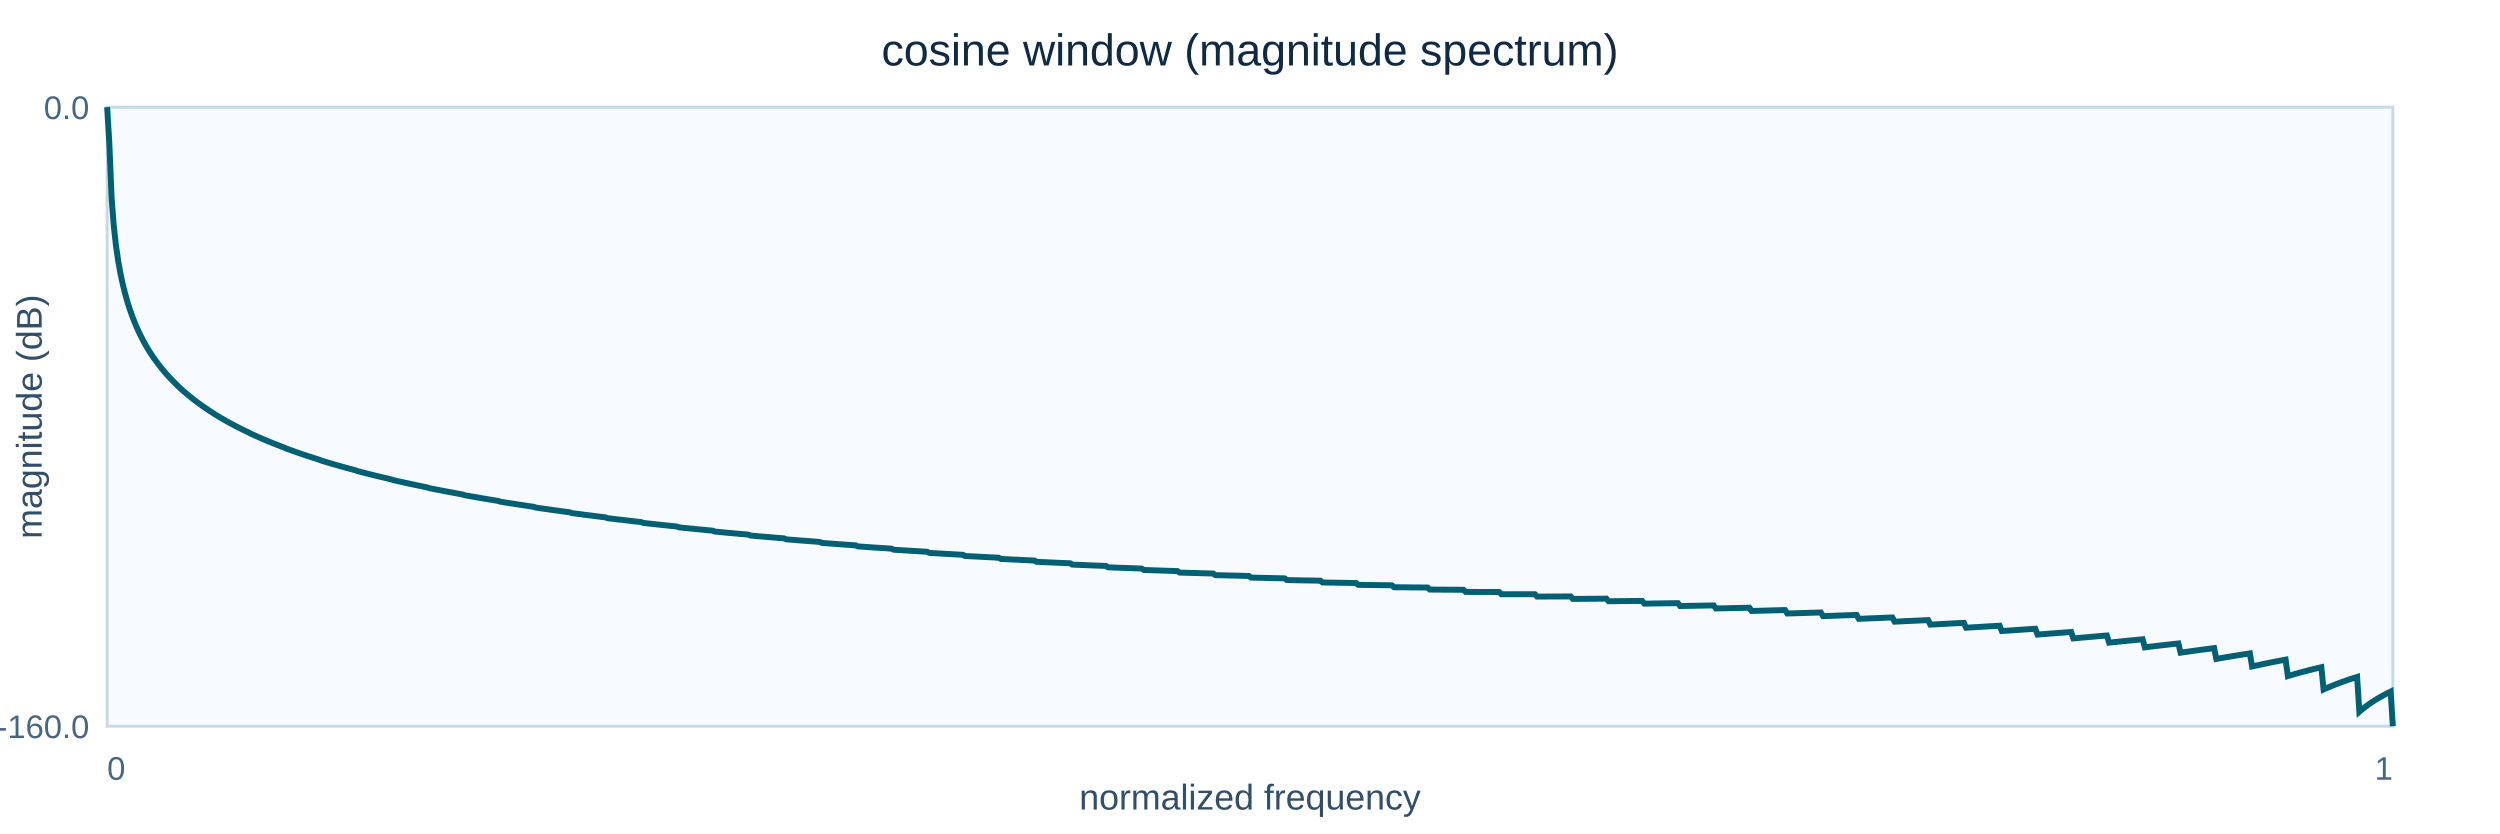
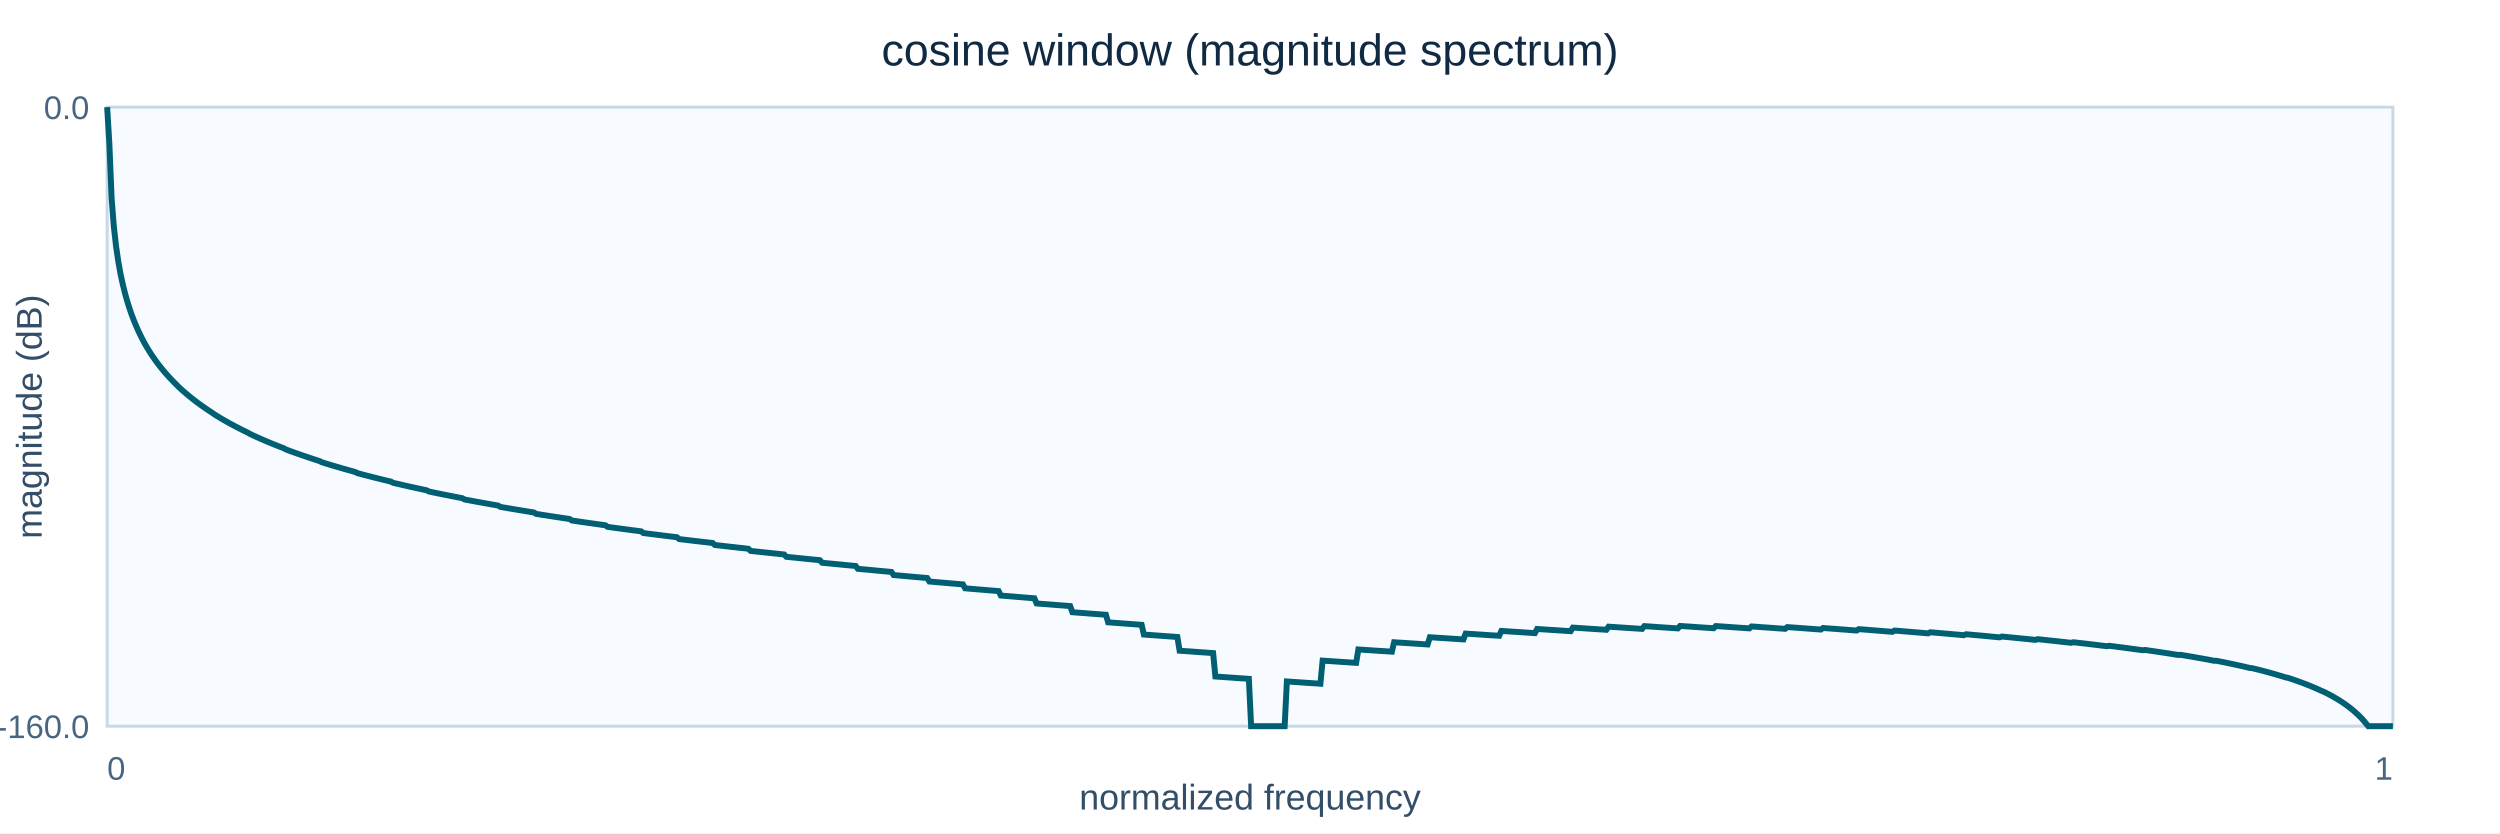
<svg xmlns="http://www.w3.org/2000/svg" width="840" height="280" viewBox="0 0 840 280">
  <rect x="0" y="0" width="840" height="280" fill="#ffffff" />
  <rect x="36" y="36" width="768" height="208" fill="#f7fbff" stroke="#c8d9e6" />
-   <polyline fill="none" stroke="#005f73" stroke-width="2" points="36.00,36.00 36.75,48.39 37.50,66.57 38.25,76.13 39.00,82.77 39.75,87.88 40.50,92.03 41.26,95.53 42.01,98.56 42.76,101.23 43.51,103.61 44.26,105.77 45.01,107.74 45.76,109.55 46.51,111.23 47.26,112.79 48.01,114.27 48.76,115.64 49.51,116.93 50.26,118.15 51.01,119.31 51.77,120.41 52.52,121.46 53.27,122.46 54.02,123.42 54.77,124.34 55.52,125.23 56.27,126.08 57.02,126.90 57.77,127.69 58.52,128.45 59.27,129.19 60.02,129.93 60.77,130.63 61.52,131.30 62.28,131.95 63.03,132.59 63.78,133.20 64.53,133.80 65.28,134.39 66.03,134.96 66.78,135.51 67.53,136.06 68.28,136.59 69.03,137.10 69.78,137.61 70.53,138.11 71.28,138.59 72.04,139.10 72.79,139.56 73.54,140.01 74.29,140.46 75.04,140.90 75.79,141.32 76.54,141.74 77.29,142.16 78.04,142.56 78.79,142.96 79.54,143.35 80.29,143.73 81.04,144.11 81.79,144.48 82.55,144.84 83.30,145.20 84.05,145.60 84.80,145.95 85.55,146.29 86.30,146.63 87.05,146.96 87.80,147.29 88.55,147.61 89.30,147.93 90.05,148.24 90.80,148.55 91.55,148.85 92.30,149.15 93.06,149.45 93.81,149.74 94.56,150.03 95.31,150.31 96.06,150.65 96.81,150.93 97.56,151.20 98.31,151.47 99.06,151.74 99.81,152.00 100.56,152.26 101.31,152.52 102.06,152.78 102.82,153.03 103.57,153.28 104.32,153.52 105.07,153.76 105.82,154.01 106.57,154.24 107.32,154.48 108.07,154.78 108.82,155.01 109.57,155.24 110.32,155.46 111.07,155.69 111.82,155.91 112.57,156.13 113.33,156.34 114.08,156.56 114.83,156.77 115.58,156.98 116.33,157.18 117.08,157.39 117.83,157.59 118.58,157.80 119.33,158.00 120.08,158.28 120.83,158.47 121.58,158.67 122.33,158.86 123.09,159.05 123.84,159.24 124.59,159.43 125.34,159.61 126.09,159.80 126.84,159.98 127.59,160.16 128.34,160.34 129.09,160.52 129.84,160.69 130.59,160.87 131.34,161.04 132.09,161.31 132.84,161.48 133.60,161.65 134.35,161.82 135.10,161.98 135.85,162.15 136.60,162.31 137.35,162.47 138.10,162.63 138.85,162.79 139.60,162.95 140.35,163.11 141.10,163.27 141.85,163.42 142.60,163.58 143.35,163.73 144.11,163.99 144.86,164.14 145.61,164.29 146.36,164.44 147.11,164.58 147.86,164.73 148.61,164.87 149.36,165.02 150.11,165.16 150.86,165.30 151.61,165.44 152.36,165.58 153.11,165.72 153.87,165.86 154.62,166.00 155.37,166.13 156.12,166.39 156.87,166.53 157.62,166.66 158.37,166.79 159.12,166.92 159.87,167.05 160.62,167.18 161.37,167.31 162.12,167.44 162.87,167.56 163.62,167.69 164.38,167.82 165.13,167.94 165.88,168.06 166.63,168.19 167.38,168.31 168.13,168.57 168.88,168.69 169.63,168.81 170.38,168.93 171.13,169.05 171.88,169.16 172.63,169.28 173.38,169.40 174.13,169.51 174.89,169.63 175.64,169.74 176.39,169.85 177.14,169.97 177.89,170.08 178.64,170.19 179.39,170.30 180.14,170.56 180.89,170.67 181.64,170.78 182.39,170.89 183.14,170.99 183.89,171.10 184.65,171.21 185.40,171.31 186.15,171.42 186.90,171.52 187.65,171.62 188.40,171.73 189.15,171.83 189.90,171.93 190.65,172.03 191.40,172.13 192.15,172.40 192.90,172.50 193.65,172.60 194.40,172.70 195.16,172.79 195.91,172.89 196.66,172.99 197.41,173.08 198.16,173.18 198.91,173.27 199.66,173.37 200.41,173.46 201.16,173.56 201.91,173.65 202.66,173.74 203.41,173.83 204.16,174.11 204.91,174.20 205.67,174.29 206.42,174.38 207.17,174.47 207.92,174.56 208.67,174.64 209.42,174.73 210.17,174.82 210.92,174.91 211.67,174.99 212.42,175.08 213.17,175.17 213.92,175.25 214.67,175.34 215.43,175.42 216.18,175.70 216.93,175.79 217.68,175.87 218.43,175.95 219.18,176.03 219.93,176.11 220.68,176.20 221.43,176.28 222.18,176.36 222.93,176.44 223.68,176.52 224.43,176.59 225.18,176.67 225.94,176.75 226.69,176.83 227.44,176.91 228.19,177.20 228.94,177.28 229.69,177.35 230.44,177.43 231.19,177.50 231.94,177.58 232.69,177.65 233.44,177.73 234.19,177.80 234.94,177.87 235.70,177.95 236.45,178.02 237.20,178.09 237.95,178.17 238.70,178.24 239.45,178.31 240.20,178.61 240.95,178.68 241.70,178.75 242.45,178.82 243.20,178.89 243.95,178.96 244.70,179.03 245.45,179.10 246.21,179.17 246.96,179.23 247.71,179.30 248.46,179.37 249.21,179.44 249.96,179.50 250.71,179.57 251.46,179.64 252.21,179.95 252.96,180.01 253.71,180.08 254.46,180.14 255.21,180.21 255.96,180.27 256.72,180.33 257.47,180.40 258.22,180.46 258.97,180.52 259.72,180.59 260.47,180.65 261.22,180.71 261.97,180.77 262.72,180.83 263.47,180.90 264.22,181.22 264.97,181.28 265.72,181.34 266.48,181.40 267.23,181.46 267.98,181.52 268.73,181.58 269.48,181.63 270.23,181.69 270.98,181.75 271.73,181.81 272.48,181.87 273.23,181.92 273.98,181.98 274.73,182.04 275.48,182.10 276.23,182.43 276.99,182.49 277.74,182.54 278.49,182.60 279.24,182.65 279.99,182.71 280.74,182.76 281.49,182.82 282.24,182.87 282.99,182.92 283.74,182.98 284.49,183.03 285.24,183.08 285.99,183.14 286.74,183.19 287.50,183.24 288.25,183.59 289.00,183.64 289.75,183.69 290.50,183.74 291.25,183.80 292.00,183.85 292.75,183.90 293.50,183.95 294.25,184.00 295.00,184.05 295.75,184.10 296.50,184.14 297.26,184.19 298.01,184.24 298.76,184.29 299.51,184.34 300.26,184.70 301.01,184.75 301.76,184.80 302.51,184.84 303.26,184.89 304.01,184.94 304.76,184.98 305.51,185.03 306.26,185.08 307.01,185.12 307.77,185.17 308.52,185.21 309.27,185.26 310.02,185.31 310.77,185.35 311.52,185.40 312.27,185.77 313.02,185.82 313.77,185.86 314.52,185.90 315.27,185.95 316.02,185.99 316.77,186.03 317.52,186.08 318.28,186.12 319.03,186.16 319.78,186.20 320.53,186.25 321.28,186.29 322.03,186.33 322.78,186.37 323.53,186.41 324.28,186.81 325.03,186.85 325.78,186.89 326.53,186.93 327.28,186.97 328.04,187.00 328.79,187.04 329.54,187.08 330.29,187.12 331.04,187.16 331.79,187.20 332.54,187.24 333.29,187.28 334.04,187.32 334.79,187.36 335.54,187.39 336.29,187.80 337.04,187.84 337.79,187.88 338.55,187.91 339.30,187.95 340.05,187.99 340.80,188.02 341.55,188.06 342.30,188.09 343.05,188.13 343.80,188.17 344.55,188.20 345.30,188.24 346.05,188.27 346.80,188.31 347.55,188.34 348.30,188.77 349.06,188.80 349.81,188.84 350.56,188.87 351.31,188.90 352.06,188.94 352.81,188.97 353.56,189.00 354.31,189.04 355.06,189.07 355.81,189.10 356.56,189.14 357.31,189.17 358.06,189.20 358.82,189.23 359.57,189.26 360.32,189.71 361.07,189.74 361.82,189.77 362.57,189.80 363.32,189.83 364.07,189.86 364.82,189.89 365.57,189.92 366.32,189.95 367.07,189.98 367.82,190.01 368.57,190.04 369.33,190.07 370.08,190.10 370.83,190.13 371.58,190.16 372.33,190.62 373.08,190.65 373.83,190.68 374.58,190.71 375.33,190.73 376.08,190.76 376.83,190.79 377.58,190.82 378.33,190.84 379.09,190.87 379.84,190.90 380.59,190.92 381.34,190.95 382.09,190.98 382.84,191.00 383.59,191.03 384.34,191.51 385.09,191.54 385.84,191.56 386.59,191.59 387.34,191.61 388.09,191.64 388.84,191.66 389.60,191.69 390.35,191.71 391.10,191.74 391.85,191.76 392.60,191.79 393.35,191.81 394.10,191.83 394.85,191.86 395.60,191.88 396.35,192.38 397.10,192.41 397.85,192.43 398.60,192.45 399.35,192.47 400.11,192.50 400.86,192.52 401.61,192.54 402.36,192.56 403.11,192.58 403.86,192.61 404.61,192.63 405.36,192.65 406.11,192.67 406.86,192.69 407.61,192.71 408.36,193.24 409.11,193.26 409.87,193.28 410.62,193.30 411.37,193.32 412.12,193.34 412.87,193.36 413.62,193.38 414.37,193.39 415.12,193.41 415.87,193.43 416.62,193.45 417.37,193.47 418.12,193.49 418.87,193.51 419.62,193.53 420.38,194.08 421.13,194.09 421.88,194.11 422.63,194.13 423.38,194.14 424.13,194.16 424.88,194.18 425.63,194.19 426.38,194.21 427.13,194.23 427.88,194.25 428.63,194.26 429.38,194.28 430.13,194.30 430.89,194.31 431.64,194.33 432.39,194.90 433.14,194.91 433.89,194.93 434.64,194.94 435.39,194.96 436.14,194.97 436.89,194.99 437.64,195.00 438.39,195.02 439.14,195.03 439.89,195.04 440.65,195.06 441.40,195.07 442.15,195.09 442.90,195.10 443.65,195.12 444.40,195.71 445.15,195.72 445.90,195.74 446.65,195.75 447.40,195.76 448.15,195.77 448.90,195.78 449.65,195.80 450.40,195.81 451.16,195.82 451.91,195.83 452.66,195.84 453.41,195.86 454.16,195.87 454.91,195.88 455.66,195.89 456.41,196.51 457.16,196.52 457.91,196.53 458.66,196.54 459.41,196.55 460.16,196.56 460.91,196.57 461.67,196.58 462.42,196.59 463.17,196.60 463.92,196.61 464.67,196.62 465.42,196.63 466.17,196.64 466.92,196.65 467.67,196.66 468.42,197.31 469.17,197.32 469.92,197.32 470.67,197.33 471.43,197.34 472.18,197.34 472.93,197.35 473.68,197.36 474.43,197.37 475.18,197.37 475.93,197.38 476.68,197.39 477.43,197.39 478.18,197.40 478.93,197.41 479.68,197.42 480.43,198.10 481.18,198.10 481.94,198.11 482.69,198.11 483.44,198.12 484.19,198.12 484.94,198.13 485.69,198.13 486.44,198.14 487.19,198.14 487.94,198.14 488.69,198.15 489.44,198.15 490.19,198.16 490.94,198.16 491.70,198.17 492.45,198.88 493.20,198.88 493.95,198.89 494.70,198.89 495.45,198.89 496.20,198.89 496.95,198.90 497.70,198.90 498.45,198.90 499.20,198.90 499.95,198.90 500.70,198.91 501.45,198.91 502.21,198.91 502.96,198.91 503.71,198.92 504.46,199.66 505.21,199.66 505.96,199.66 506.71,199.66 507.46,199.66 508.21,199.66 508.96,199.66 509.71,199.66 510.46,199.66 511.21,199.66 511.96,199.66 512.72,199.66 513.47,199.66 514.22,199.66 514.97,199.66 515.72,199.66 516.47,200.45 517.22,200.44 517.97,200.44 518.72,200.44 519.47,200.44 520.22,200.43 520.97,200.43 521.72,200.43 522.48,200.43 523.23,200.42 523.98,200.42 524.73,200.42 525.48,200.41 526.23,200.41 526.98,200.41 527.73,200.41 528.48,201.23 529.23,201.23 529.98,201.22 530.73,201.22 531.48,201.21 532.23,201.21 532.99,201.20 533.74,201.19 534.49,201.19 535.24,201.18 535.99,201.18 536.74,201.17 537.49,201.17 538.24,201.16 538.99,201.16 539.74,201.15 540.49,202.02 541.24,202.01 541.99,202.01 542.74,202.00 543.50,201.99 544.25,201.98 545.00,201.97 545.75,201.97 546.50,201.96 547.25,201.95 548.00,201.94 548.75,201.93 549.50,201.93 550.25,201.92 551.00,201.91 551.75,201.90 552.50,202.82 553.26,202.81 554.01,202.80 554.76,202.79 555.51,202.77 556.26,202.76 557.01,202.75 557.76,202.74 558.51,202.73 559.26,202.72 560.01,202.71 560.76,202.70 561.51,202.69 562.26,202.68 563.01,202.67 563.77,202.66 564.52,203.62 565.27,203.61 566.02,203.60 566.77,203.58 567.52,203.57 568.27,203.56 569.02,203.54 569.77,203.53 570.52,203.52 571.27,203.50 572.02,203.49 572.77,203.48 573.52,203.46 574.28,203.45 575.03,203.44 575.78,203.42 576.53,204.44 577.28,204.43 578.03,204.41 578.78,204.39 579.53,204.38 580.28,204.36 581.03,204.34 581.78,204.33 582.53,204.31 583.28,204.29 584.04,204.28 584.79,204.26 585.54,204.25 586.29,204.23 587.04,204.21 587.79,204.20 588.54,205.28 589.29,205.26 590.04,205.24 590.79,205.22 591.54,205.20 592.29,205.18 593.04,205.16 593.79,205.14 594.55,205.12 595.30,205.10 596.05,205.08 596.80,205.06 597.55,205.04 598.30,205.02 599.05,205.00 599.80,204.99 600.55,206.14 601.30,206.11 602.05,206.09 602.80,206.07 603.55,206.04 604.30,206.02 605.06,206.00 605.81,205.97 606.56,205.95 607.31,205.93 608.06,205.90 608.81,205.88 609.56,205.86 610.31,205.84 611.06,205.81 611.81,205.79 612.56,207.02 613.31,206.99 614.06,206.96 614.82,206.94 615.57,206.91 616.32,206.88 617.07,206.86 617.82,206.83 618.57,206.80 619.32,206.78 620.07,206.75 620.82,206.72 621.57,206.70 622.32,206.67 623.07,206.65 623.82,206.62 624.57,207.93 625.33,207.90 626.08,207.87 626.83,207.84 627.58,207.80 628.33,207.77 629.08,207.74 629.83,207.71 630.58,207.68 631.33,207.65 632.08,207.62 632.83,207.59 633.58,207.56 634.33,207.53 635.09,207.50 635.84,207.47 636.59,208.88 637.34,208.84 638.09,208.81 638.84,208.77 639.59,208.73 640.34,208.70 641.09,208.66 641.84,208.63 642.59,208.60 643.34,208.56 644.09,208.53 644.84,208.49 645.60,208.46 646.35,208.42 647.10,208.39 647.85,208.36 648.60,209.87 649.35,209.83 650.10,209.79 650.85,209.75 651.60,209.71 652.35,209.67 653.10,209.63 653.85,209.59 654.60,209.55 655.35,209.51 656.11,209.47 656.86,209.43 657.61,209.39 658.36,209.36 659.11,209.32 659.86,209.28 660.61,210.91 661.36,210.87 662.11,210.82 662.86,210.78 663.61,210.73 664.36,210.69 665.11,210.64 665.87,210.60 666.62,210.55 667.37,210.51 668.12,210.46 668.87,210.42 669.62,210.38 670.37,210.33 671.12,210.29 671.87,210.25 672.62,212.03 673.37,211.97 674.12,211.92 674.87,211.87 675.62,211.82 676.38,211.77 677.13,211.71 677.88,211.66 678.63,211.61 679.38,211.56 680.13,211.51 680.88,211.46 681.63,211.41 682.38,211.37 683.13,211.32 683.88,211.27 684.63,213.22 685.38,213.16 686.13,213.10 686.89,213.04 687.64,212.98 688.39,212.92 689.14,212.86 689.89,212.81 690.64,212.75 691.39,212.69 692.14,212.63 692.89,212.58 693.64,212.52 694.39,212.47 695.14,212.41 695.89,212.36 696.65,214.51 697.40,214.44 698.15,214.37 698.90,214.30 699.65,214.24 700.40,214.17 701.15,214.10 701.90,214.04 702.65,213.97 703.40,213.91 704.15,213.84 704.90,213.78 705.65,213.71 706.40,213.65 707.16,213.59 707.91,213.53 708.66,215.93 709.41,215.85 710.16,215.77 710.91,215.69 711.66,215.61 712.41,215.54 713.16,215.46 713.91,215.38 714.66,215.31 715.41,215.23 716.16,215.16 716.91,215.09 717.67,215.01 718.42,214.94 719.17,214.87 719.92,214.80 720.67,217.51 721.42,217.41 722.17,217.32 722.92,217.23 723.67,217.14 724.42,217.05 725.17,216.96 725.92,216.87 726.67,216.79 727.43,216.70 728.18,216.62 728.93,216.53 729.68,216.45 730.43,216.36 731.18,216.28 731.93,216.20 732.68,219.30 733.43,219.19 734.18,219.09 734.93,218.98 735.68,218.87 736.43,218.77 737.18,218.66 737.94,218.56 738.69,218.45 739.44,218.35 740.19,218.25 740.94,218.15 741.69,218.05 742.44,217.96 743.19,217.86 743.94,217.76 744.69,221.40 745.44,221.27 746.19,221.14 746.94,221.00 747.70,220.88 748.45,220.75 749.20,220.62 749.95,220.50 750.70,220.37 751.45,220.25 752.20,220.13 752.95,220.01 753.70,219.90 754.45,219.78 755.20,219.66 755.95,219.55 756.70,223.94 757.45,223.77 758.21,223.60 758.96,223.44 759.71,223.28 760.46,223.12 761.21,222.96 761.96,222.81 762.71,222.65 763.46,222.50 764.21,222.36 764.96,222.21 765.71,222.07 766.46,221.92 767.21,221.78 767.96,221.64 768.72,227.17 769.47,226.94 770.22,226.72 770.97,226.50 771.72,226.29 772.47,226.08 773.22,225.88 773.97,225.68 774.72,225.48 775.47,225.28 776.22,225.09 776.97,224.91 777.72,224.72 778.48,224.54 779.23,224.36 779.98,224.19 780.73,231.66 781.48,231.32 782.23,231.00 782.98,230.68 783.73,230.37 784.48,230.07 785.23,229.78 785.98,229.50 786.73,229.22 787.48,228.95 788.23,228.68 788.99,228.42 789.74,228.17 790.49,227.93 791.24,227.68 791.99,227.45 792.74,239.16 793.49,238.52 794.24,237.91 794.99,237.33 795.74,236.78 796.49,236.25 797.24,235.75 797.99,235.27 798.74,234.81 799.50,234.37 800.25,233.94 801.00,233.53 801.75,233.14 802.50,232.75 803.25,232.38 804.00,244.00" />
+   <polyline fill="none" stroke="#005f73" stroke-width="2" points="36.00,36.00 36.75,48.41 37.50,66.58 38.25,76.15 39.00,82.78 39.75,87.89 40.50,92.04 41.26,95.54 42.01,98.57 42.76,101.24 43.51,103.63 44.26,105.78 45.01,107.75 45.76,109.56 46.51,111.24 47.26,112.80 48.01,114.29 48.76,115.66 49.51,116.95 50.26,118.17 51.01,119.33 51.77,120.43 52.52,121.49 53.27,122.49 54.02,123.45 54.77,124.37 55.52,125.26 56.27,126.11 57.02,126.93 57.77,127.72 58.52,128.49 59.27,129.23 60.02,130.00 60.77,130.69 61.52,131.37 62.28,132.02 63.03,132.66 63.78,133.28 64.53,133.88 65.28,134.47 66.03,135.04 66.78,135.60 67.53,136.14 68.28,136.67 69.03,137.19 69.78,137.70 70.53,138.19 71.28,138.68 72.04,139.23 72.79,139.70 73.54,140.15 74.29,140.60 75.04,141.04 75.79,141.47 76.54,141.89 77.29,142.31 78.04,142.71 78.79,143.11 79.54,143.51 80.29,143.89 81.04,144.27 81.79,144.65 82.55,145.01 83.30,145.38 84.05,145.83 84.80,146.18 85.55,146.53 86.30,146.87 87.05,147.20 87.80,147.53 88.55,147.86 89.30,148.18 90.05,148.50 90.80,148.81 91.55,149.12 92.30,149.42 93.06,149.72 93.81,150.01 94.56,150.31 95.31,150.59 96.06,151.01 96.81,151.29 97.56,151.57 98.31,151.84 99.06,152.11 99.81,152.38 100.56,152.64 101.31,152.91 102.06,153.16 102.82,153.42 103.57,153.67 104.32,153.92 105.07,154.17 105.82,154.42 106.57,154.66 107.32,154.90 108.07,155.29 108.82,155.53 109.57,155.76 110.32,155.99 111.07,156.22 111.82,156.44 112.57,156.66 113.33,156.89 114.08,157.10 114.83,157.32 115.58,157.54 116.33,157.75 117.08,157.96 117.83,158.17 118.58,158.38 119.33,158.58 120.08,158.97 120.83,159.17 121.58,159.37 122.33,159.57 123.09,159.77 123.84,159.96 124.59,160.15 125.34,160.35 126.09,160.54 126.84,160.72 127.59,160.91 128.34,161.10 129.09,161.28 129.84,161.46 130.59,161.64 131.34,161.82 132.09,162.22 132.84,162.40 133.60,162.57 134.35,162.74 135.10,162.92 135.85,163.09 136.60,163.26 137.35,163.43 138.10,163.60 138.85,163.76 139.60,163.93 140.35,164.09 141.10,164.25 141.85,164.42 142.60,164.58 143.35,164.74 144.11,165.14 144.86,165.30 145.61,165.46 146.36,165.61 147.11,165.77 147.86,165.92 148.61,166.07 149.36,166.22 150.11,166.37 150.86,166.52 151.61,166.67 152.36,166.82 153.11,166.97 153.87,167.11 154.62,167.26 155.37,167.40 156.12,167.83 156.87,167.97 157.62,168.11 158.37,168.25 159.12,168.39 159.87,168.53 160.62,168.66 161.37,168.80 162.12,168.94 162.87,169.07 163.62,169.21 164.38,169.34 165.13,169.48 165.88,169.61 166.63,169.74 167.38,169.87 168.13,170.32 168.88,170.45 169.63,170.58 170.38,170.70 171.13,170.83 171.88,170.96 172.63,171.08 173.38,171.21 174.13,171.33 174.89,171.46 175.64,171.58 176.39,171.70 177.14,171.83 177.89,171.95 178.64,172.07 179.39,172.19 180.14,172.66 180.89,172.78 181.64,172.90 182.39,173.02 183.14,173.13 183.89,173.25 184.65,173.37 185.40,173.48 186.15,173.60 186.90,173.71 187.65,173.83 188.40,173.94 189.15,174.05 189.90,174.16 190.65,174.28 191.40,174.39 192.15,174.89 192.90,175.00 193.65,175.11 194.40,175.22 195.16,175.33 195.91,175.44 196.66,175.54 197.41,175.65 198.16,175.76 198.91,175.86 199.66,175.97 200.41,176.08 201.16,176.18 201.91,176.29 202.66,176.39 203.41,176.49 204.16,177.03 204.91,177.13 205.67,177.24 206.42,177.34 207.17,177.44 207.92,177.54 208.67,177.64 209.42,177.74 210.17,177.84 210.92,177.94 211.67,178.04 212.42,178.14 213.17,178.23 213.92,178.33 214.67,178.43 215.43,178.53 216.18,179.10 216.93,179.20 217.68,179.30 218.43,179.39 219.18,179.49 219.93,179.58 220.68,179.67 221.43,179.77 222.18,179.86 222.93,179.96 223.68,180.05 224.43,180.14 225.18,180.23 225.94,180.33 226.69,180.42 227.44,180.51 228.19,181.13 228.94,181.22 229.69,181.31 230.44,181.40 231.19,181.49 231.94,181.58 232.69,181.67 233.44,181.76 234.19,181.84 234.94,181.93 235.70,182.02 236.45,182.11 237.20,182.19 237.95,182.28 238.70,182.37 239.45,182.45 240.20,183.12 240.95,183.21 241.70,183.29 242.45,183.38 243.20,183.46 243.95,183.55 244.70,183.63 245.45,183.72 246.21,183.80 246.96,183.88 247.71,183.97 248.46,184.05 249.21,184.13 249.96,184.21 250.71,184.30 251.46,184.38 252.21,185.10 252.96,185.19 253.71,185.27 254.46,185.35 255.21,185.43 255.96,185.51 256.72,185.59 257.47,185.67 258.22,185.75 258.97,185.83 259.72,185.90 260.47,185.98 261.22,186.06 261.97,186.14 262.72,186.22 263.47,186.30 264.22,187.09 264.97,187.16 265.72,187.24 266.48,187.32 267.23,187.39 267.98,187.47 268.73,187.55 269.48,187.62 270.23,187.70 270.98,187.77 271.73,187.85 272.48,187.92 273.23,188.00 273.98,188.07 274.73,188.15 275.48,188.22 276.23,189.09 276.99,189.16 277.74,189.23 278.49,189.31 279.24,189.38 279.99,189.45 280.74,189.53 281.49,189.60 282.24,189.67 282.99,189.74 283.74,189.82 284.49,189.89 285.24,189.96 285.99,190.03 286.74,190.10 287.50,190.17 288.25,191.12 289.00,191.19 289.75,191.26 290.50,191.33 291.25,191.40 292.00,191.47 292.75,191.54 293.50,191.61 294.25,191.68 295.00,191.75 295.75,191.82 296.50,191.89 297.26,191.96 298.01,192.03 298.76,192.10 299.51,192.17 300.26,193.21 301.01,193.28 301.76,193.35 302.51,193.42 303.26,193.48 304.01,193.55 304.76,193.62 305.51,193.69 306.26,193.75 307.01,193.82 307.77,193.89 308.52,193.95 309.27,194.02 310.02,194.09 310.77,194.15 311.52,194.22 312.27,195.39 313.02,195.45 313.77,195.52 314.52,195.58 315.27,195.65 316.02,195.71 316.77,195.78 317.52,195.84 318.28,195.91 319.03,195.97 319.78,196.04 320.53,196.10 321.28,196.16 322.03,196.23 322.78,196.29 323.53,196.35 324.28,197.67 325.03,197.73 325.78,197.80 326.53,197.86 327.28,197.92 328.04,197.99 328.79,198.05 329.54,198.11 330.29,198.17 331.04,198.24 331.79,198.30 332.54,198.36 333.29,198.42 334.04,198.48 334.79,198.55 335.54,198.61 336.29,200.11 337.04,200.17 337.79,200.23 338.55,200.29 339.30,200.35 340.05,200.41 340.80,200.47 341.55,200.54 342.30,200.60 343.05,200.66 343.80,200.72 344.55,200.78 345.30,200.84 346.05,200.90 346.80,200.96 347.55,201.02 348.30,202.76 349.06,202.82 349.81,202.88 350.56,202.94 351.31,202.99 352.06,203.05 352.81,203.11 353.56,203.17 354.31,203.23 355.06,203.29 355.81,203.35 356.56,203.41 357.31,203.46 358.06,203.52 358.82,203.58 359.57,203.64 360.32,205.71 361.07,205.76 361.82,205.82 362.57,205.88 363.32,205.94 364.07,205.99 364.82,206.05 365.57,206.11 366.32,206.17 367.07,206.22 367.82,206.28 368.57,206.34 369.33,206.39 370.08,206.45 370.83,206.51 371.58,206.56 372.33,209.10 373.08,209.16 373.83,209.21 374.58,209.27 375.33,209.32 376.08,209.38 376.83,209.44 377.58,209.49 378.33,209.55 379.09,209.60 379.84,209.66 380.59,209.71 381.34,209.77 382.09,209.83 382.84,209.88 383.59,209.94 384.34,213.21 385.09,213.26 385.84,213.32 386.59,213.37 387.34,213.43 388.09,213.48 388.84,213.54 389.60,213.59 390.35,213.65 391.10,213.70 391.85,213.76 392.60,213.81 393.35,213.86 394.10,213.92 394.85,213.97 395.60,214.03 396.35,218.64 397.10,218.69 397.85,218.74 398.60,218.80 399.35,218.85 400.11,218.90 400.86,218.96 401.61,219.01 402.36,219.07 403.11,219.12 403.86,219.17 404.61,219.22 405.36,219.28 406.11,219.33 406.86,219.38 407.61,219.44 408.36,227.30 409.11,227.36 409.87,227.41 410.62,227.46 411.37,227.51 412.12,227.57 412.87,227.62 413.62,227.67 414.37,227.72 415.12,227.78 415.87,227.83 416.62,227.88 417.37,227.93 418.12,227.99 418.87,228.04 419.62,228.09 420.38,244.00 421.13,244.00 421.88,244.00 422.63,244.00 423.38,244.00 424.13,244.00 424.88,244.00 425.63,244.00 426.38,244.00 427.13,244.00 427.88,244.00 428.63,244.00 429.38,244.00 430.13,244.00 430.89,244.00 431.64,244.00 432.39,228.97 433.14,229.02 433.89,229.07 434.64,229.12 435.39,229.17 436.14,229.22 436.89,229.27 437.64,229.33 438.39,229.38 439.14,229.43 439.89,229.48 440.65,229.53 441.40,229.58 442.15,229.63 442.90,229.68 443.65,229.73 444.40,221.97 445.15,222.02 445.90,222.07 446.65,222.12 447.40,222.17 448.15,222.22 448.90,222.27 449.65,222.32 450.40,222.37 451.16,222.42 451.91,222.47 452.66,222.52 453.41,222.57 454.16,222.62 454.91,222.67 455.66,222.72 456.41,218.22 457.16,218.27 457.91,218.32 458.66,218.37 459.41,218.42 460.16,218.47 460.91,218.52 461.67,218.57 462.42,218.62 463.17,218.67 463.92,218.72 464.67,218.76 465.42,218.81 466.17,218.86 466.92,218.91 467.67,218.96 468.42,215.80 469.17,215.85 469.92,215.90 470.67,215.95 471.43,215.99 472.18,216.04 472.93,216.09 473.68,216.14 474.43,216.19 475.18,216.24 475.93,216.29 476.68,216.34 477.43,216.39 478.18,216.44 478.93,216.49 479.68,216.54 480.43,214.11 481.18,214.16 481.94,214.21 482.69,214.26 483.44,214.31 484.19,214.35 484.94,214.40 485.69,214.45 486.44,214.50 487.19,214.55 487.94,214.60 488.69,214.65 489.44,214.70 490.19,214.75 490.94,214.80 491.70,214.85 492.45,212.89 493.20,212.94 493.95,212.99 494.70,213.03 495.45,213.08 496.20,213.13 496.95,213.18 497.70,213.23 498.45,213.28 499.20,213.33 499.95,213.38 500.70,213.43 501.45,213.48 502.21,213.52 502.96,213.57 503.71,213.62 504.46,211.99 505.21,212.04 505.96,212.09 506.71,212.14 507.46,212.19 508.21,212.24 508.96,212.28 509.71,212.33 510.46,212.38 511.21,212.43 511.96,212.48 512.72,212.53 513.47,212.58 514.22,212.63 514.97,212.68 515.72,212.73 516.47,211.34 517.22,211.39 517.97,211.43 518.72,211.48 519.47,211.53 520.22,211.58 520.97,211.63 521.72,211.68 522.48,211.73 523.23,211.78 523.98,211.83 524.73,211.88 525.48,211.93 526.23,211.98 526.98,212.02 527.73,212.07 528.48,210.87 529.23,210.92 529.98,210.97 530.73,211.02 531.48,211.07 532.23,211.12 532.99,211.17 533.74,211.22 534.49,211.27 535.24,211.32 535.99,211.37 536.74,211.42 537.49,211.47 538.24,211.51 538.99,211.56 539.74,211.61 540.49,210.56 541.24,210.61 541.99,210.66 542.74,210.71 543.50,210.76 544.25,210.81 545.00,210.86 545.75,210.91 546.50,210.96 547.25,211.01 548.00,211.06 548.75,211.11 549.50,211.16 550.25,211.21 551.00,211.26 551.75,211.31 552.50,210.38 553.26,210.43 554.01,210.48 554.76,210.53 555.51,210.58 556.26,210.63 557.01,210.69 557.76,210.74 558.51,210.79 559.26,210.84 560.01,210.89 560.76,210.94 561.51,210.99 562.26,211.04 563.01,211.09 563.77,211.14 564.52,210.32 565.27,210.37 566.02,210.42 566.77,210.47 567.52,210.52 568.27,210.57 569.02,210.62 569.77,210.68 570.52,210.73 571.27,210.78 572.02,210.83 572.77,210.88 573.52,210.93 574.28,210.98 575.03,211.04 575.78,211.09 576.53,210.35 577.28,210.40 578.03,210.46 578.78,210.51 579.53,210.56 580.28,210.61 581.03,210.67 581.78,210.72 582.53,210.77 583.28,210.82 584.04,210.88 584.79,210.93 585.54,210.98 586.29,211.03 587.04,211.09 587.79,211.14 588.54,210.48 589.29,210.54 590.04,210.59 590.79,210.64 591.54,210.70 592.29,210.75 593.04,210.80 593.79,210.86 594.55,210.91 595.30,210.96 596.05,211.02 596.80,211.07 597.55,211.13 598.30,211.18 599.05,211.23 599.80,211.29 600.55,210.70 601.30,210.76 602.05,210.81 602.80,210.86 603.55,210.92 604.30,210.97 605.06,211.03 605.81,211.08 606.56,211.14 607.31,211.20 608.06,211.25 608.81,211.31 609.56,211.36 610.31,211.42 611.06,211.47 611.81,211.53 612.56,211.00 613.31,211.06 614.06,211.12 614.82,211.17 615.57,211.23 616.32,211.29 617.07,211.34 617.82,211.40 618.57,211.46 619.32,211.52 620.07,211.57 620.82,211.63 621.57,211.69 622.32,211.75 623.07,211.80 623.82,211.86 624.57,211.39 625.33,211.45 626.08,211.51 626.83,211.57 627.58,211.63 628.33,211.69 629.08,211.75 629.83,211.81 630.58,211.87 631.33,211.93 632.08,211.99 632.83,212.05 633.58,212.11 634.33,212.17 635.09,212.23 635.84,212.29 636.59,211.87 637.34,211.93 638.09,211.99 638.84,212.05 639.59,212.12 640.34,212.18 641.09,212.24 641.84,212.30 642.59,212.36 643.34,212.43 644.09,212.49 644.84,212.55 645.60,212.62 646.35,212.68 647.10,212.74 647.85,212.81 648.60,212.44 649.35,212.50 650.10,212.57 650.85,212.63 651.60,212.70 652.35,212.76 653.10,212.83 653.85,212.89 654.60,212.96 655.35,213.02 656.11,213.09 656.86,213.16 657.61,213.22 658.36,213.29 659.11,213.36 659.86,213.42 660.61,213.10 661.36,213.17 662.11,213.24 662.86,213.31 663.61,213.38 664.36,213.44 665.11,213.51 665.87,213.58 666.62,213.65 667.37,213.72 668.12,213.79 668.87,213.87 669.62,213.94 670.37,214.01 671.12,214.08 671.87,214.15 672.62,213.87 673.37,213.95 674.12,214.02 674.87,214.09 675.62,214.17 676.38,214.24 677.13,214.31 677.88,214.39 678.63,214.46 679.38,214.54 680.13,214.61 680.88,214.69 681.63,214.77 682.38,214.84 683.13,214.92 683.88,215.00 684.63,214.76 685.38,214.84 686.13,214.92 686.89,215.00 687.64,215.08 688.39,215.16 689.14,215.24 689.89,215.32 690.64,215.40 691.39,215.48 692.14,215.57 692.89,215.65 693.64,215.73 694.39,215.82 695.14,215.90 695.89,215.98 696.65,215.79 697.40,215.88 698.15,215.96 698.90,216.05 699.65,216.14 700.40,216.22 701.15,216.31 701.90,216.40 702.65,216.49 703.40,216.58 704.15,216.67 704.90,216.76 705.65,216.85 706.40,216.95 707.16,217.04 707.91,217.13 708.66,216.98 709.41,217.08 710.16,217.17 710.91,217.27 711.66,217.37 712.41,217.46 713.16,217.56 713.91,217.66 714.66,217.76 715.41,217.86 716.16,217.96 716.91,218.07 717.67,218.17 718.42,218.27 719.17,218.38 719.92,218.48 720.67,218.38 721.42,218.48 722.17,218.59 722.92,218.70 723.67,218.81 724.42,218.92 725.17,219.03 725.92,219.14 726.67,219.26 727.43,219.37 728.18,219.49 728.93,219.60 729.68,219.72 730.43,219.84 731.18,219.96 731.93,220.08 732.68,220.02 733.43,220.15 734.18,220.27 734.93,220.40 735.68,220.53 736.43,220.65 737.18,220.78 737.94,220.92 738.69,221.05 739.44,221.18 740.19,221.32 740.94,221.46 741.69,221.59 742.44,221.73 743.19,221.88 743.94,222.02 744.69,222.01 745.44,222.16 746.19,222.31 746.94,222.46 747.70,222.61 748.45,222.77 749.20,222.93 749.95,223.08 750.70,223.25 751.45,223.41 752.20,223.57 752.95,223.74 753.70,223.91 754.45,224.08 755.20,224.26 755.95,224.44 756.70,224.50 757.45,224.68 758.21,224.87 758.96,225.05 759.71,225.25 760.46,225.44 761.21,225.64 761.96,225.84 762.71,226.05 763.46,226.26 764.21,226.47 764.96,226.69 765.71,226.91 766.46,227.14 767.21,227.37 767.96,227.60 768.72,227.75 769.47,227.99 770.22,228.24 770.97,228.50 771.72,228.76 772.47,229.03 773.22,229.30 773.97,229.58 774.72,229.87 775.47,230.16 776.22,230.46 776.97,230.78 777.72,231.09 778.48,231.42 779.23,231.76 779.98,232.11 780.73,232.41 781.48,232.78 782.23,233.16 782.98,233.56 783.73,233.97 784.48,234.40 785.23,234.84 785.98,235.30 786.73,235.78 787.48,236.28 788.23,236.81 788.99,237.36 789.74,237.94 790.49,238.55 791.24,239.20 791.99,239.88 792.74,240.58 793.49,241.36 794.24,242.19 794.99,243.10 795.74,244.00 796.49,244.00 797.24,244.00 797.99,244.00 798.74,244.00 799.50,244.00 800.25,244.00 801.00,244.00 801.75,244.00 802.50,244.00 803.25,244.00 804.00,244.00" />
  <text x="420.0" y="22" text-anchor="middle" font-family="Arial, Helvetica, sans-serif" font-size="15" fill="#102a43">cosine window (magnitude spectrum)</text>
  <text x="420.0" y="272" text-anchor="middle" font-family="Arial, Helvetica, sans-serif" font-size="12" fill="#334e68">normalized frequency</text>
  <text x="14" y="140.0" transform="rotate(-90 14,140.0)" text-anchor="middle" font-family="Arial, Helvetica, sans-serif" font-size="12" fill="#334e68">magnitude (dB)</text>
  <text x="36" y="262" font-family="Arial, Helvetica, sans-serif" font-size="11" fill="#486581">0</text>
  <text x="804" y="262" text-anchor="end" font-family="Arial, Helvetica, sans-serif" font-size="11" fill="#486581">1</text>
  <text x="30" y="40" text-anchor="end" font-family="Arial, Helvetica, sans-serif" font-size="11" fill="#486581">0.0</text>
  <text x="30" y="248" text-anchor="end" font-family="Arial, Helvetica, sans-serif" font-size="11" fill="#486581">-160.0</text>
</svg>
